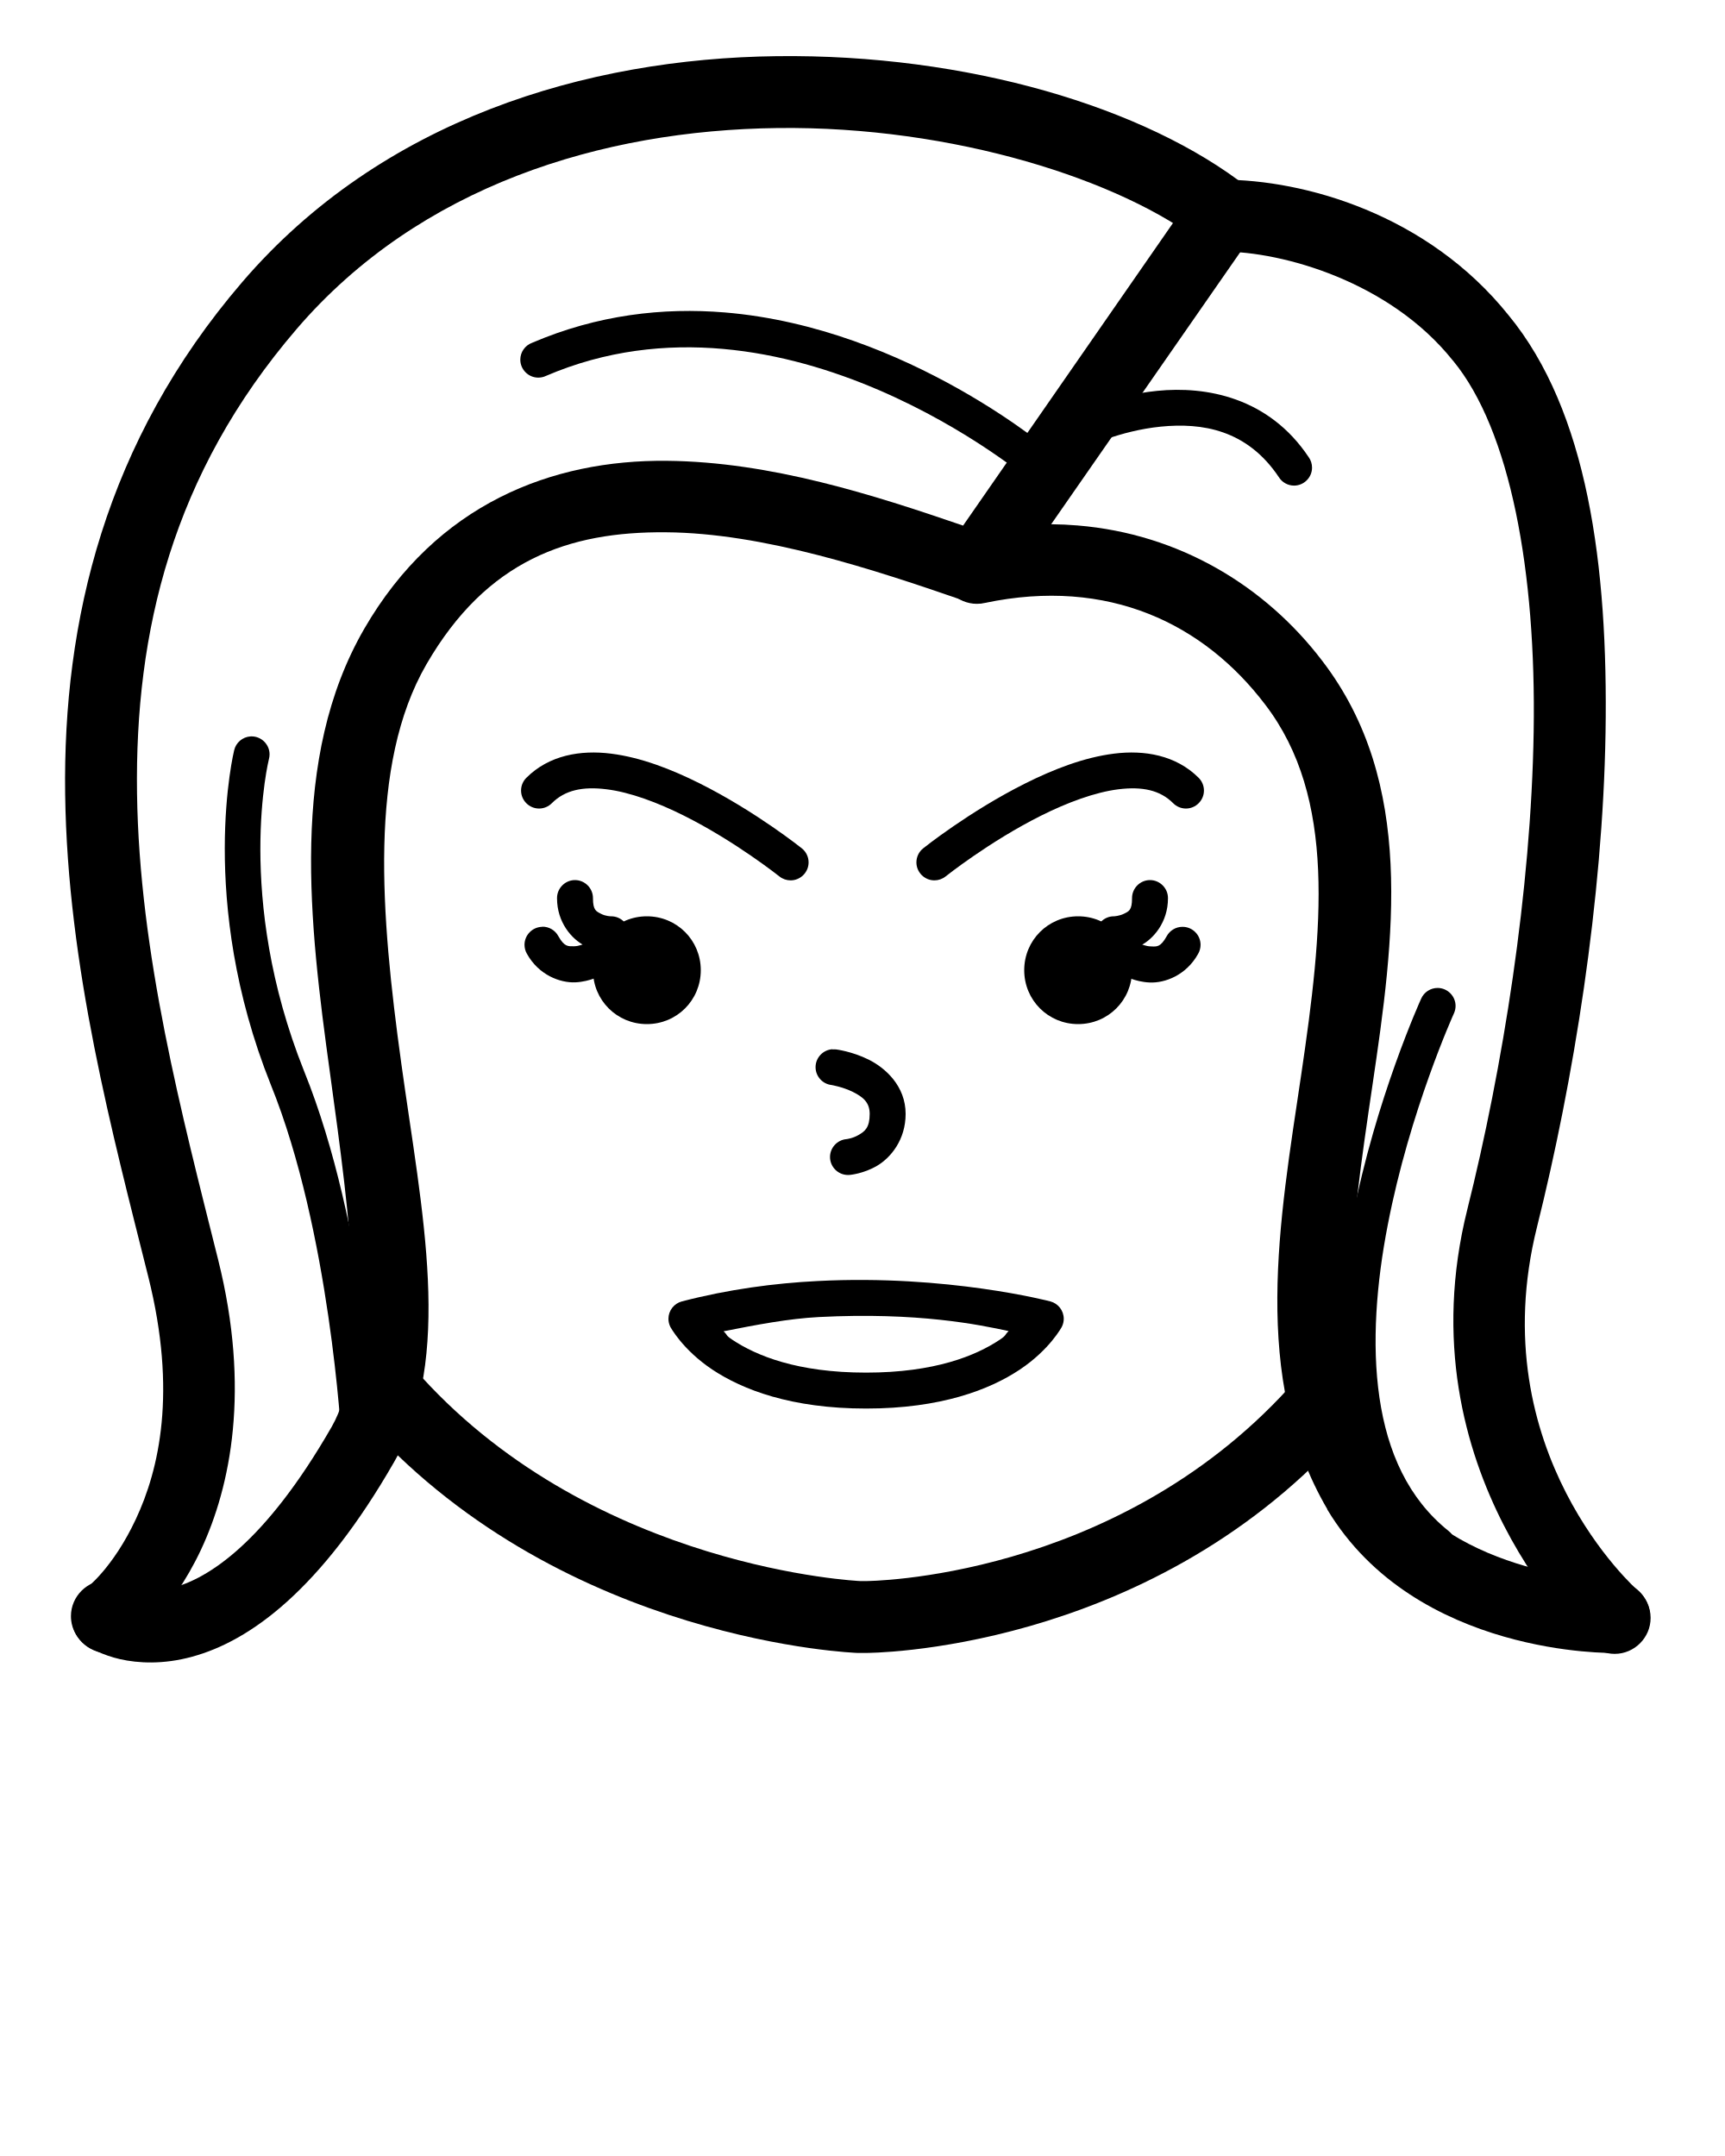
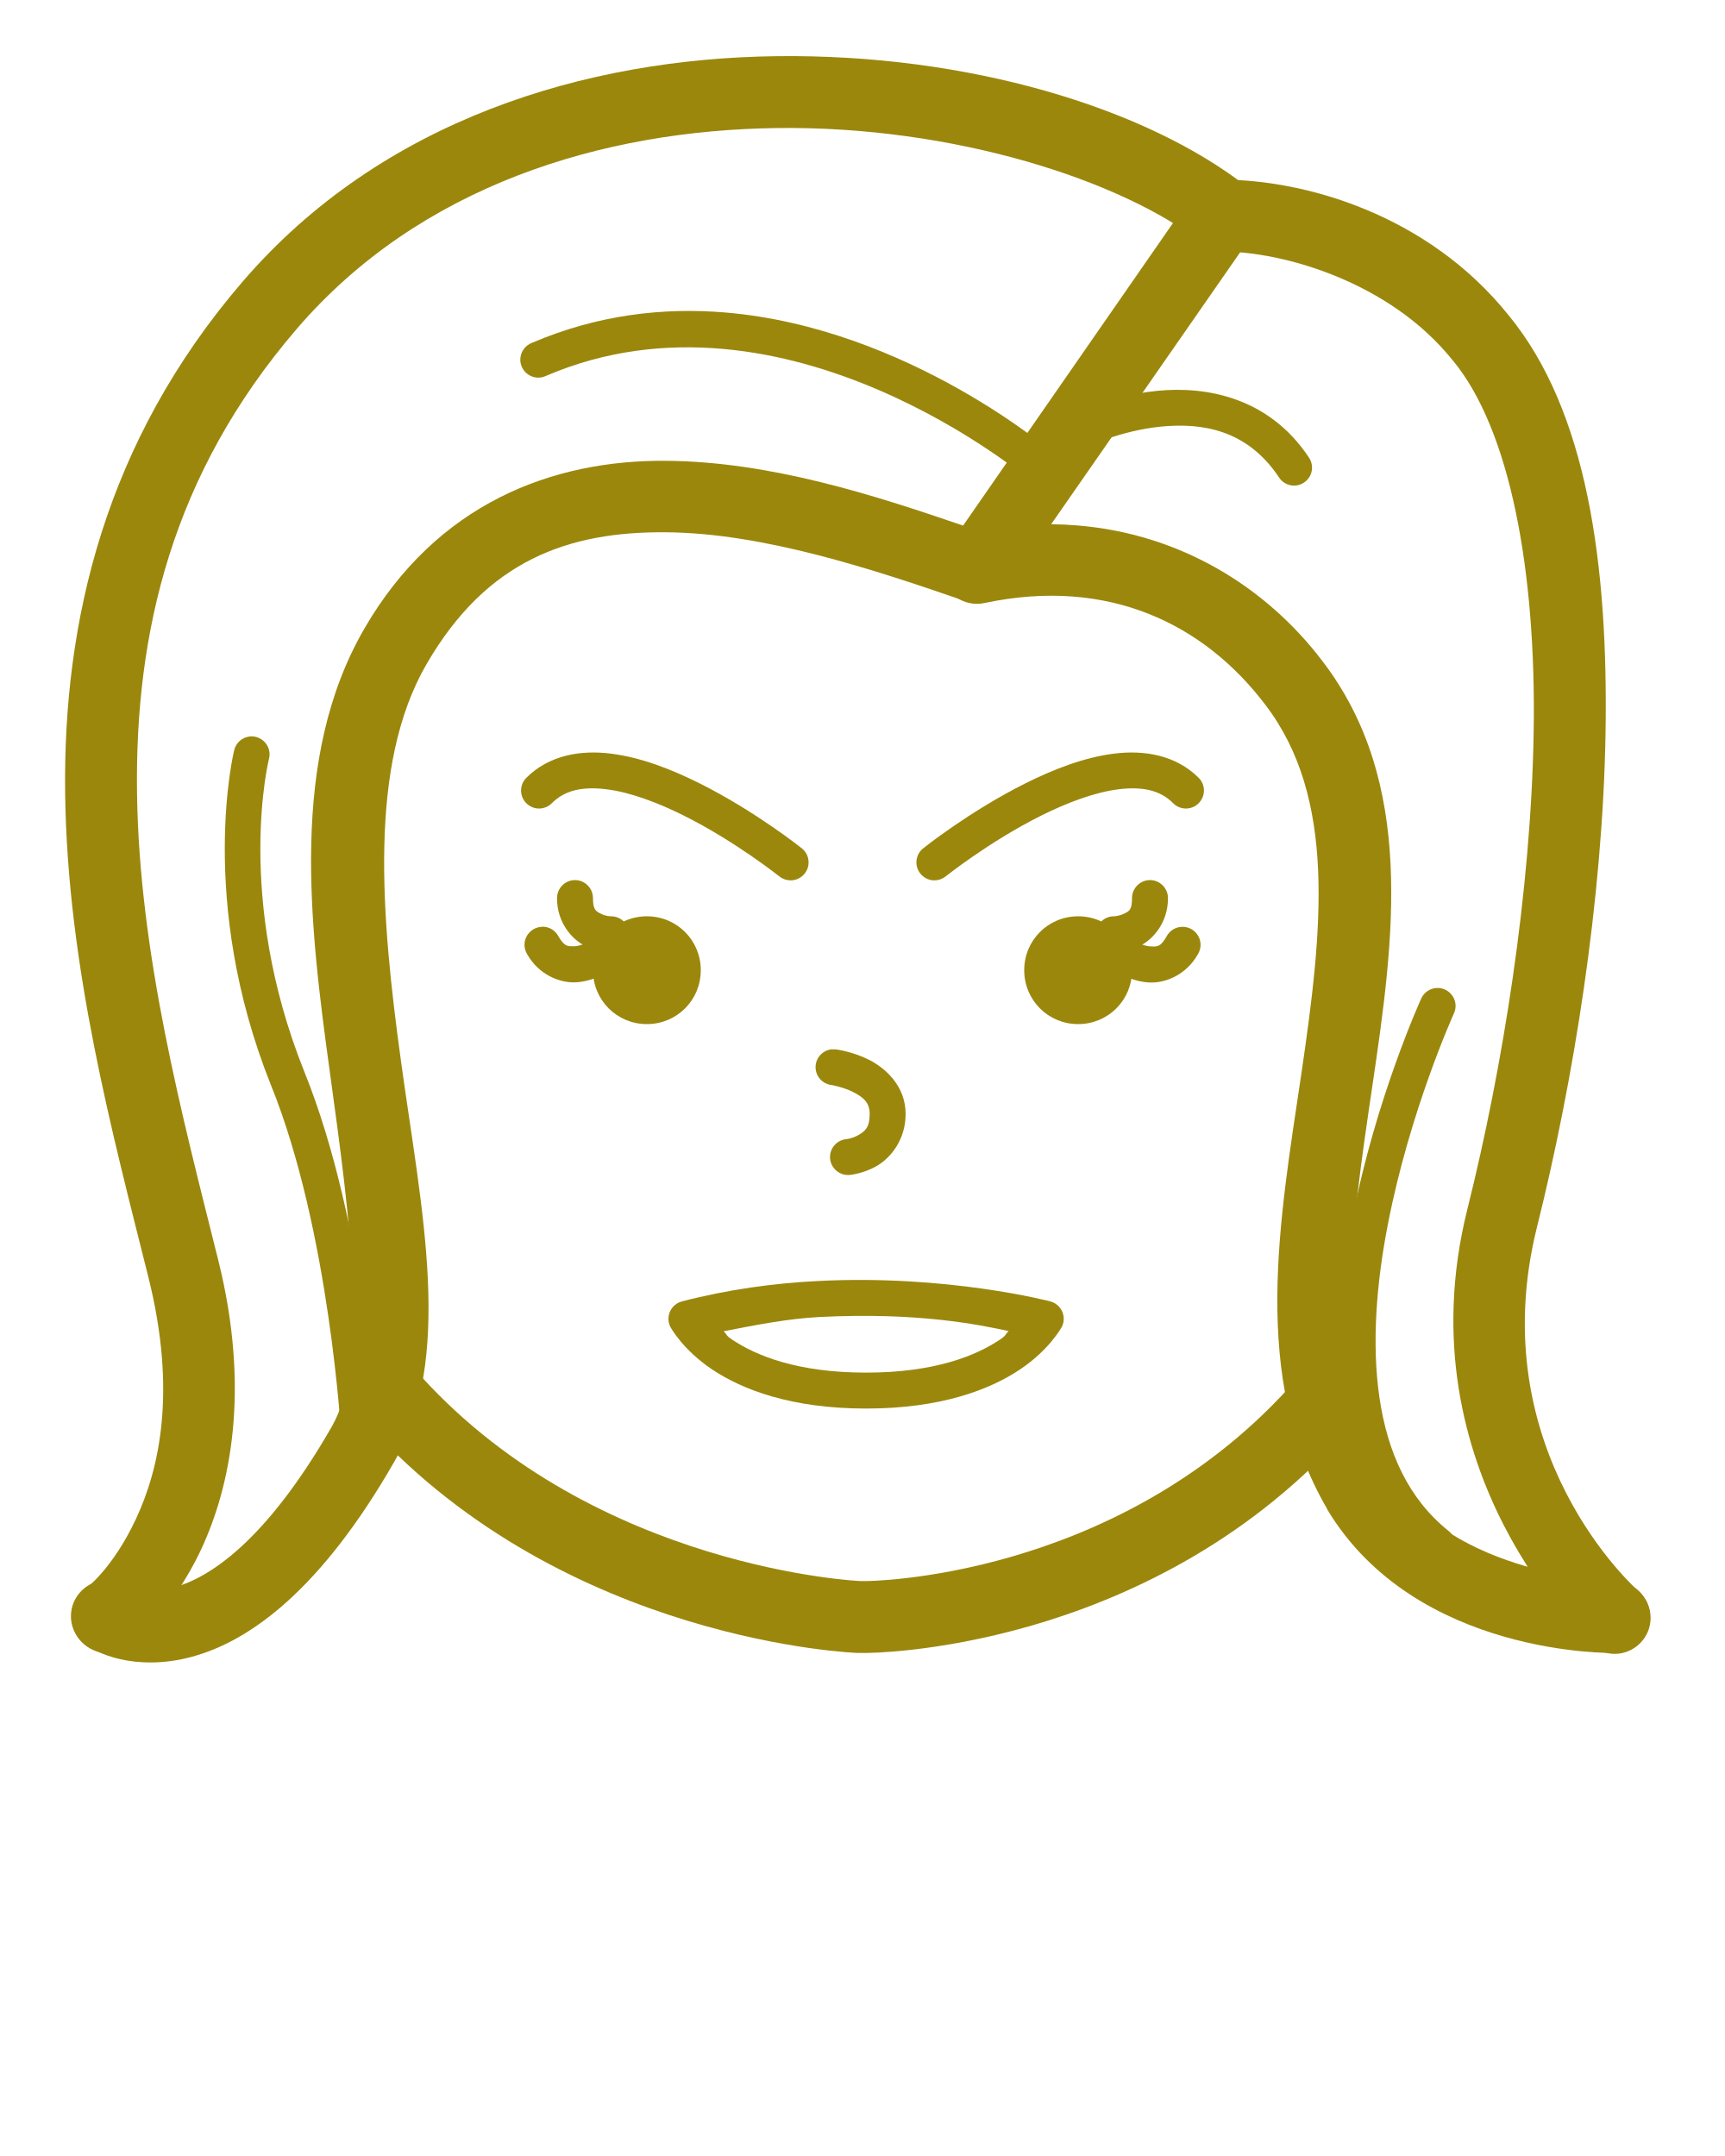
<svg xmlns="http://www.w3.org/2000/svg" viewBox="0 0 48 60" version="1.1" xml:space="preserve" style="" x="0px" y="0px" fill-rule="evenodd" clip-rule="evenodd" stroke-linejoin="round" stroke-miterlimit="1.414">
+   <style>
+ path {
+     fill: #9B870C;
+ }
+ </style>
  <g>
    <path d="M34,4.988C33.67,4.991 33.362,5.156 33.178,5.43L26.799,14.627C24.325,13.779 21.447,12.849 18.547,12.824C15.377,12.794 12.155,14.006 10.135,17.5C8.052,21.103 8.605,25.688 9.184,29.875C9.762,34.062 10.267,37.9 9.233,39.701C7.362,42.962 5.778,43.924 4.824,44.184C4.348,44.313 4.005,44.274 3.781,44.224C3.558,44.174 3.529,44.144 3.529,44.144C3.365,44.034 3.172,43.976 2.974,43.976C2.426,43.976 1.974,44.427 1.974,44.976C1.974,45.331 2.164,45.661 2.471,45.84C2.471,45.84 2.844,46.062 3.342,46.174C3.84,46.286 4.539,46.328 5.35,46.104C6.971,45.663 8.937,44.225 10.967,40.686C12.632,37.787 11.738,33.729 11.166,29.591C10.594,25.452 10.248,21.286 11.865,18.489C13.545,15.583 15.824,14.79 18.529,14.813C21.235,14.833 24.28,15.836 26.873,16.733C27.295,16.879 27.766,16.725 28.021,16.358L34.822,6.57C34.943,6.401 35.009,6.197 35.009,5.988C35.009,5.44 34.557,4.988 34.009,4.988C34.006,4.988 34.003,4.988 34,4.988Z" style="" fill-rule="nonzero" />
    <path d="M21.613,1.563C16.31,1.628 10.626,3.325 6.742,7.848C2.92,12.299 1.748,17.297 1.813,22.102C1.878,26.906 3.132,31.555 4.129,35.543C4.928,38.74 4.429,40.892 3.781,42.275C3.134,43.658 2.393,44.205 2.393,44.205C2.142,44.394 1.994,44.69 1.994,45.004C1.994,45.553 2.446,46.004 2.995,46.004C3.217,46.004 3.432,45.931 3.607,45.795C3.607,45.795 4.766,44.892 5.594,43.125C6.421,41.358 6.971,38.659 6.07,35.057C5.067,31.044 3.873,26.545 3.813,22.074C3.752,17.604 4.781,13.201 8.258,9.152C11.674,5.175 16.74,3.623 21.637,3.563C26.533,3.503 31.223,5.015 33.482,6.787C33.658,6.925 33.876,7 34.1,7C34.648,7 35.1,6.549 35.1,6C35.1,5.693 34.959,5.402 34.717,5.213C31.876,2.985 26.917,1.498 21.613,1.563Z" style="" fill-rule="nonzero" />
    <path d="M10.936,37.99C10.409,38.019 9.99,38.46 9.99,38.989C9.99,39.243 10.087,39.489 10.262,39.674C15.781,45.724 23.861,46 23.861,46C23.874,46 23.888,46 23.901,46L24.101,46C24.101,46 31.825,46.02 37.339,39.975C37.507,39.791 37.6,39.55 37.6,39.301C37.6,38.752 37.149,38.301 36.6,38.301C36.319,38.301 36.05,38.419 35.861,38.627C30.975,43.983 24.1,44 24.1,44L23.939,44C23.939,44 16.619,43.676 11.738,38.326C11.536,38.098 11.24,37.974 10.936,37.99Z" style="" fill-rule="nonzero" />
    <path d="M29.982,14.623C29.033,14.543 28.033,14.603 26.994,14.822C26.525,14.912 26.183,15.326 26.183,15.804C26.183,16.353 26.634,16.804 27.183,16.804C27.258,16.804 27.333,16.796 27.406,16.779C30.852,16.054 33.504,17.369 35.203,19.605C37.199,22.209 36.805,25.864 36.207,29.912C35.609,33.96 34.793,38.339 36.934,42C36.934,42.003 36.934,42.007 36.934,42.01C39.404,46.114 44.9,46 44.9,46C44.905,46 44.909,46 44.914,46C45.463,46 45.914,45.549 45.914,45C45.914,44.451 45.463,44 44.914,44C44.909,44 44.905,44 44.9,44C44.9,44 40.404,43.885 38.662,40.99C37.006,38.151 37.588,34.283 38.189,30.209C38.792,26.132 39.397,21.787 36.793,18.391C35.218,16.32 32.829,14.857 29.982,14.623Z" style="" fill-rule="nonzero" />
    <path d="M34,5C33.995,5 33.991,5 33.986,5C33.437,5 32.986,5.451 32.986,6C32.986,6.549 33.437,7 33.986,7C33.991,7 33.995,7 34,7C35.7,7 38.672,7.84 40.42,10.025C40.423,10.028 40.427,10.032 40.43,10.035C42.027,11.969 42.749,15.913 42.676,20.357C42.606,24.802 41.813,29.724 40.83,33.656C38.999,40.982 44.232,45.742 44.232,45.742C44.419,45.924 44.67,46.026 44.93,46.026C45.479,46.026 45.93,45.575 45.93,45.026C45.93,44.727 45.797,44.444 45.566,44.254C45.566,44.254 41.201,40.415 42.77,34.141C43.786,30.073 44.599,25.044 44.676,20.389C44.752,15.739 44.174,11.436 41.975,8.77C39.723,5.96 36.298,5 34,5Z" style="" fill-rule="nonzero" />
    <path d="M31,20.973C30.158,21.078 29.307,21.413 28.527,21.803C26.968,22.583 25.687,23.609 25.688,23.609C25.569,23.704 25.5,23.848 25.5,24C25.5,24.274 25.726,24.5 26,24.5C26.113,24.5 26.223,24.462 26.312,24.391C26.312,24.391 27.532,23.417 28.973,22.697C29.693,22.337 30.467,22.047 31.125,21.965C31.783,21.885 32.279,21.985 32.646,22.354C32.74,22.448 32.867,22.501 33,22.501C33.275,22.501 33.501,22.275 33.501,22C33.501,21.867 33.448,21.74 33.354,21.646C32.721,21.014 31.842,20.867 31,20.973Z" style="" fill-rule="nonzero" />
    <path d="M30,25.5C30.834,25.5 31.5,26.166 31.5,27C31.5,27.834 30.834,28.5 30,28.5C29.166,28.5 28.5,27.834 28.5,27C28.5,26.166 29.166,25.5 30,25.5Z" style="" fill-rule="nonzero" />
    <path d="M31.992,24.492C31.721,24.496 31.5,24.721 31.5,24.992C31.5,24.995 31.5,24.997 31.5,25C31.5,25.333 31.41,25.362 31.277,25.428C31.147,25.493 31,25.5 31,25.5C30.998,25.5 30.995,25.5 30.993,25.5C30.719,25.5 30.493,25.726 30.493,26C30.493,26.274 30.719,26.5 30.993,26.5C30.995,26.5 30.998,26.5 31,26.5C31,26.5 31.353,26.5 31.723,26.322C32.092,26.138 32.5,25.667 32.5,25C32.5,24.997 32.5,24.995 32.5,24.992C32.5,24.718 32.274,24.492 32,24.492C31.997,24.492 31.995,24.492 31.992,24.492Z" style="" fill-rule="nonzero" />
    <path d="M32.9,25.793C32.717,25.794 32.549,25.896 32.463,26.057C32.294,26.361 32.189,26.345 32.035,26.338C31.881,26.338 31.742,26.268 31.742,26.268C31.662,26.217 31.568,26.189 31.473,26.189C31.199,26.189 30.973,26.415 30.973,26.69C30.973,26.882 31.084,27.058 31.258,27.141C31.258,27.141 31.57,27.324 31.99,27.342C32.411,27.362 33.007,27.143 33.338,26.547C33.383,26.47 33.407,26.382 33.407,26.293C33.407,26.019 33.182,25.793 32.907,25.793C32.905,25.793 32.902,25.793 32.9,25.793Z" style="" fill-rule="nonzero" />
    <path d="M17,20.973C16.158,20.867 15.279,21.013 14.646,21.646C14.552,21.74 14.499,21.867 14.499,22C14.499,22.275 14.725,22.501 15,22.501C15.133,22.501 15.26,22.448 15.354,22.354C15.721,21.986 16.217,21.883 16.875,21.965C17.533,22.045 18.307,22.337 19.027,22.697C20.468,23.417 21.687,24.391 21.688,24.391C21.777,24.462 21.887,24.5 22,24.5C22.274,24.5 22.5,24.274 22.5,24C22.5,23.848 22.431,23.704 22.312,23.609C22.312,23.609 21.032,22.583 19.473,21.803C18.693,21.413 17.842,21.078 17,20.973Z" style="" fill-rule="nonzero" />
    <path d="M18,25.5C18.834,25.5 19.5,26.166 19.5,27C19.5,27.834 18.834,28.5 18,28.5C17.166,28.5 16.5,27.834 16.5,27C16.5,26.166 17.166,25.5 18,25.5Z" style="" fill-rule="nonzero" />
    <path d="M15.992,24.492C15.721,24.496 15.5,24.721 15.5,24.992C15.5,24.995 15.5,24.997 15.5,25C15.5,25.667 15.908,26.138 16.277,26.322C16.647,26.507 17,26.5 17,26.5C17.002,26.5 17.005,26.5 17.007,26.5C17.281,26.5 17.507,26.274 17.507,26C17.507,25.726 17.281,25.5 17.007,25.5C17.005,25.5 17.002,25.5 17,25.5C17,25.5 16.853,25.5 16.723,25.43C16.592,25.362 16.5,25.333 16.5,25C16.5,24.997 16.5,24.995 16.5,24.992C16.5,24.718 16.274,24.492 16,24.492C15.997,24.492 15.995,24.492 15.992,24.492Z" style="" fill-rule="nonzero" />
    <path d="M15.086,25.793C14.815,25.798 14.595,26.022 14.595,26.293C14.595,26.381 14.618,26.467 14.662,26.543C14.993,27.139 15.589,27.356 16.01,27.338C16.43,27.318 16.742,27.137 16.742,27.137C16.916,27.054 17.027,26.878 17.027,26.686C17.027,26.411 16.801,26.185 16.527,26.185C16.432,26.185 16.338,26.213 16.258,26.264C16.258,26.264 16.119,26.334 15.965,26.334C15.811,26.334 15.706,26.354 15.537,26.053C15.448,25.887 15.274,25.785 15.086,25.789L15.086,25.793Z" style="" fill-rule="nonzero" />
    <path d="M23.166,29.199C22.903,29.214 22.694,29.434 22.694,29.698C22.694,29.951 22.885,30.166 23.136,30.195C23.136,30.195 23.44,30.245 23.728,30.385C24.015,30.529 24.2,30.677 24.2,31C24.2,31.383 24.066,31.482 23.897,31.582C23.729,31.682 23.556,31.701 23.556,31.701C23.298,31.722 23.096,31.94 23.096,32.199C23.096,32.474 23.322,32.699 23.596,32.699C23.613,32.699 23.63,32.699 23.646,32.697C23.646,32.697 24.024,32.667 24.405,32.443C24.787,32.218 25.2,31.717 25.2,31C25.2,30.223 24.637,29.721 24.175,29.49C23.712,29.259 23.267,29.205 23.267,29.205C23.234,29.202 23.2,29.202 23.167,29.205L23.166,29.199Z" style="" fill-rule="nonzero" />
    <path d="M22.752,35.65C21.549,35.71 20.264,35.882 18.975,36.217C18.755,36.274 18.6,36.474 18.6,36.701C18.6,36.779 18.618,36.855 18.652,36.924C18.652,36.924 18.987,37.558 19.822,38.115C20.658,38.672 22.016,39.199 24.1,39.199C26.183,39.199 27.542,38.672 28.377,38.115C29.212,37.558 29.547,36.924 29.547,36.924C29.582,36.855 29.6,36.778 29.6,36.701C29.6,36.474 29.446,36.275 29.227,36.217C29.227,36.217 26.36,35.462 22.752,35.65ZM22.792,36.652C25.539,36.51 27.258,36.868 28.067,37.043C27.949,37.153 28.017,37.152 27.821,37.283C27.157,37.726 26.015,38.199 24.099,38.199C22.182,38.199 21.041,37.726 20.376,37.283C20.182,37.154 20.251,37.157 20.134,37.049C21.034,36.871 21.942,36.696 22.792,36.652Z" style="" fill-rule="nonzero" />
    <path d="M20.166,8.695C18.461,8.554 16.636,8.755 14.803,9.541C14.608,9.614 14.478,9.801 14.478,10.009C14.478,10.284 14.704,10.509 14.978,10.509C15.054,10.509 15.129,10.492 15.197,10.459C21.864,7.602 28.674,13.379 28.674,13.379C28.766,13.462 28.885,13.508 29.009,13.508C29.283,13.508 29.509,13.282 29.509,13.008C29.509,12.858 29.442,12.716 29.326,12.621C29.326,12.621 25.282,9.12 20.166,8.695Z" style="" fill-rule="nonzero" />
    <path d="M32.201,10.877C30.846,11.012 29.777,11.553 29.777,11.553C29.597,11.633 29.48,11.813 29.48,12.01C29.48,12.284 29.705,12.51 29.98,12.51C30.065,12.51 30.149,12.488 30.223,12.447C30.223,12.447 31.154,11.988 32.299,11.873C33.444,11.759 34.698,11.953 35.584,13.277C35.675,13.424 35.836,13.514 36.009,13.514C36.283,13.514 36.509,13.288 36.509,13.014C36.509,12.909 36.477,12.808 36.416,12.723C35.302,11.052 33.556,10.741 32.201,10.877Z" style="" fill-rule="nonzero" />
    <path d="M6.967,20.494C6.749,20.51 6.565,20.666 6.516,20.879C6.516,20.879 5.48,25.047 7.535,30.186C9.185,34.258 9.5,40.025 9.5,40.025C9.513,40.29 9.735,40.501 10,40.501C10.275,40.501 10.501,40.275 10.501,40C10.501,39.992 10.5,39.983 10.5,39.975C10.5,39.975 10.215,34.142 8.463,29.812C6.52,24.953 7.484,21.121 7.484,21.121C7.495,21.079 7.501,21.036 7.501,20.993C7.501,20.719 7.275,20.493 7.001,20.493C6.99,20.493 6.978,20.493 6.967,20.494Z" style="" fill-rule="nonzero" />
    <path d="M40.008,27.494C39.808,27.492 39.625,27.61 39.545,27.793C39.545,27.793 38.273,30.586 37.635,33.906C37.316,35.566 37.15,37.363 37.396,39.041C37.643,40.719 38.318,42.295 39.688,43.391C39.777,43.462 39.887,43.5 40,43.5C40.274,43.5 40.5,43.274 40.5,43C40.5,42.848 40.431,42.704 40.312,42.609C39.182,41.705 38.607,40.406 38.385,38.896C38.163,37.387 38.305,35.684 38.615,34.094C39.227,30.914 40.455,28.207 40.455,28.207C40.486,28.14 40.503,28.068 40.503,27.994C40.503,27.722 40.28,27.497 40.008,27.494Z" style="" fill-rule="nonzero" />
  </g>
</svg>
